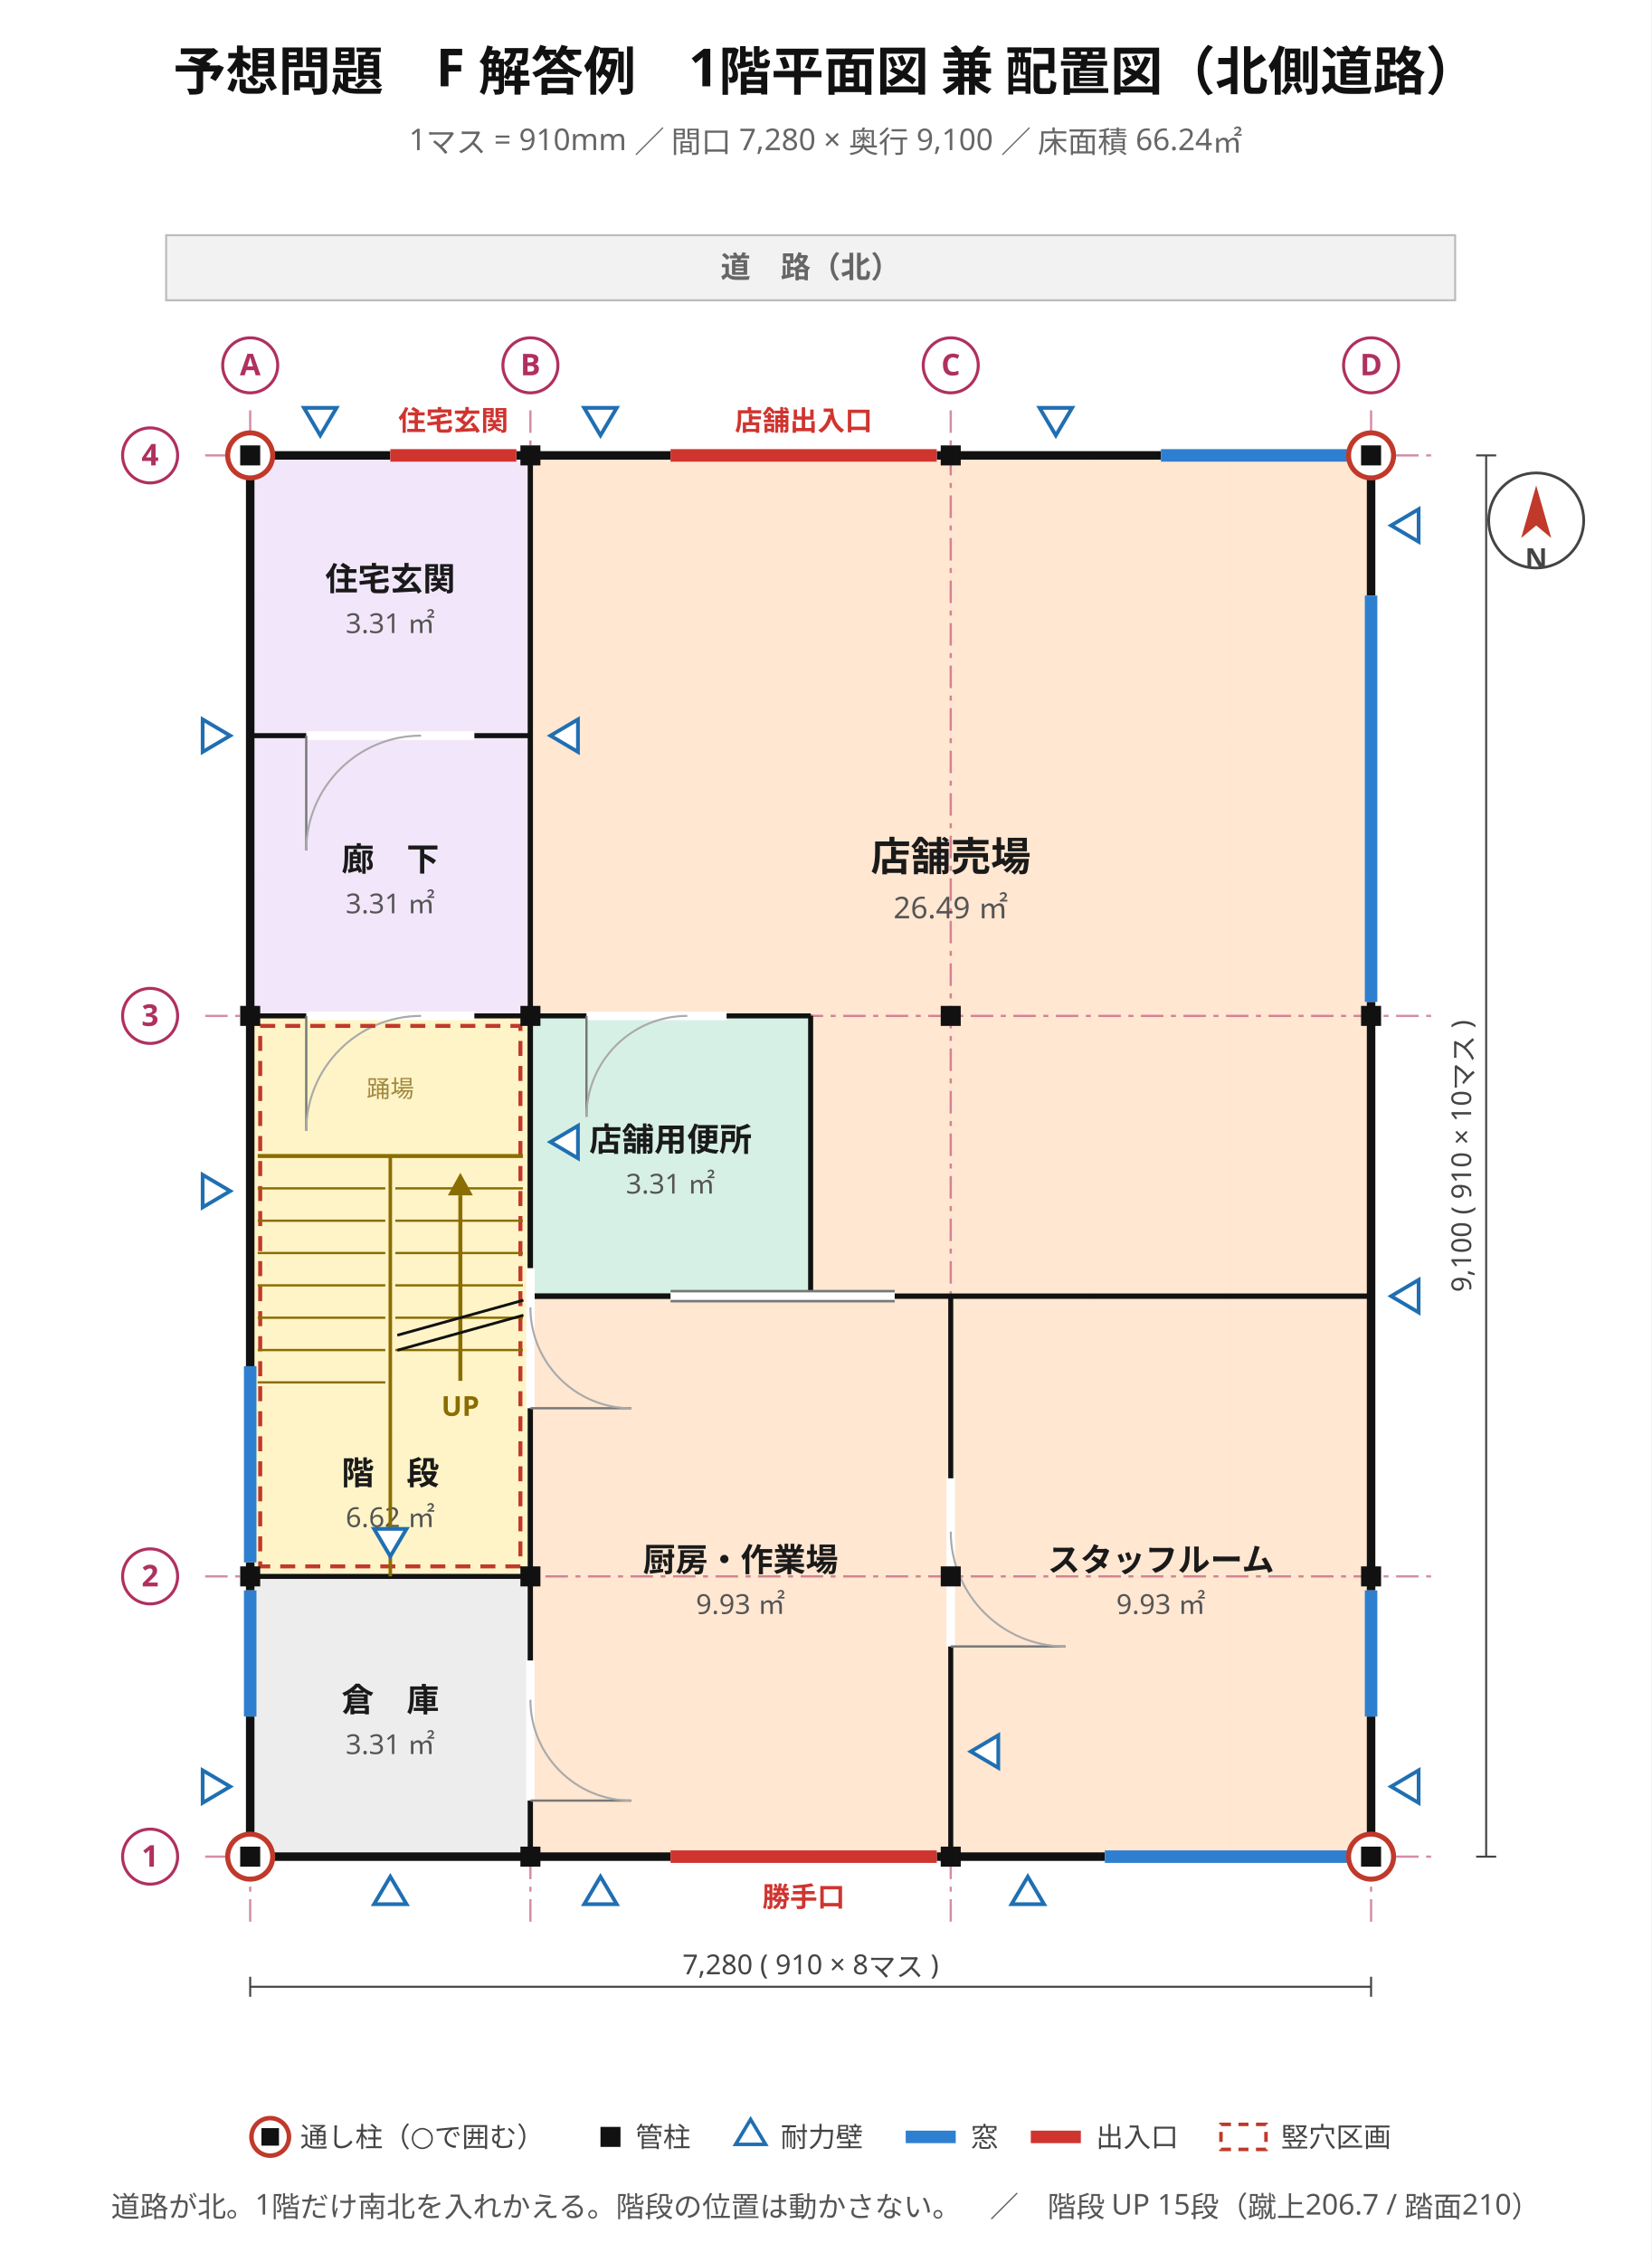
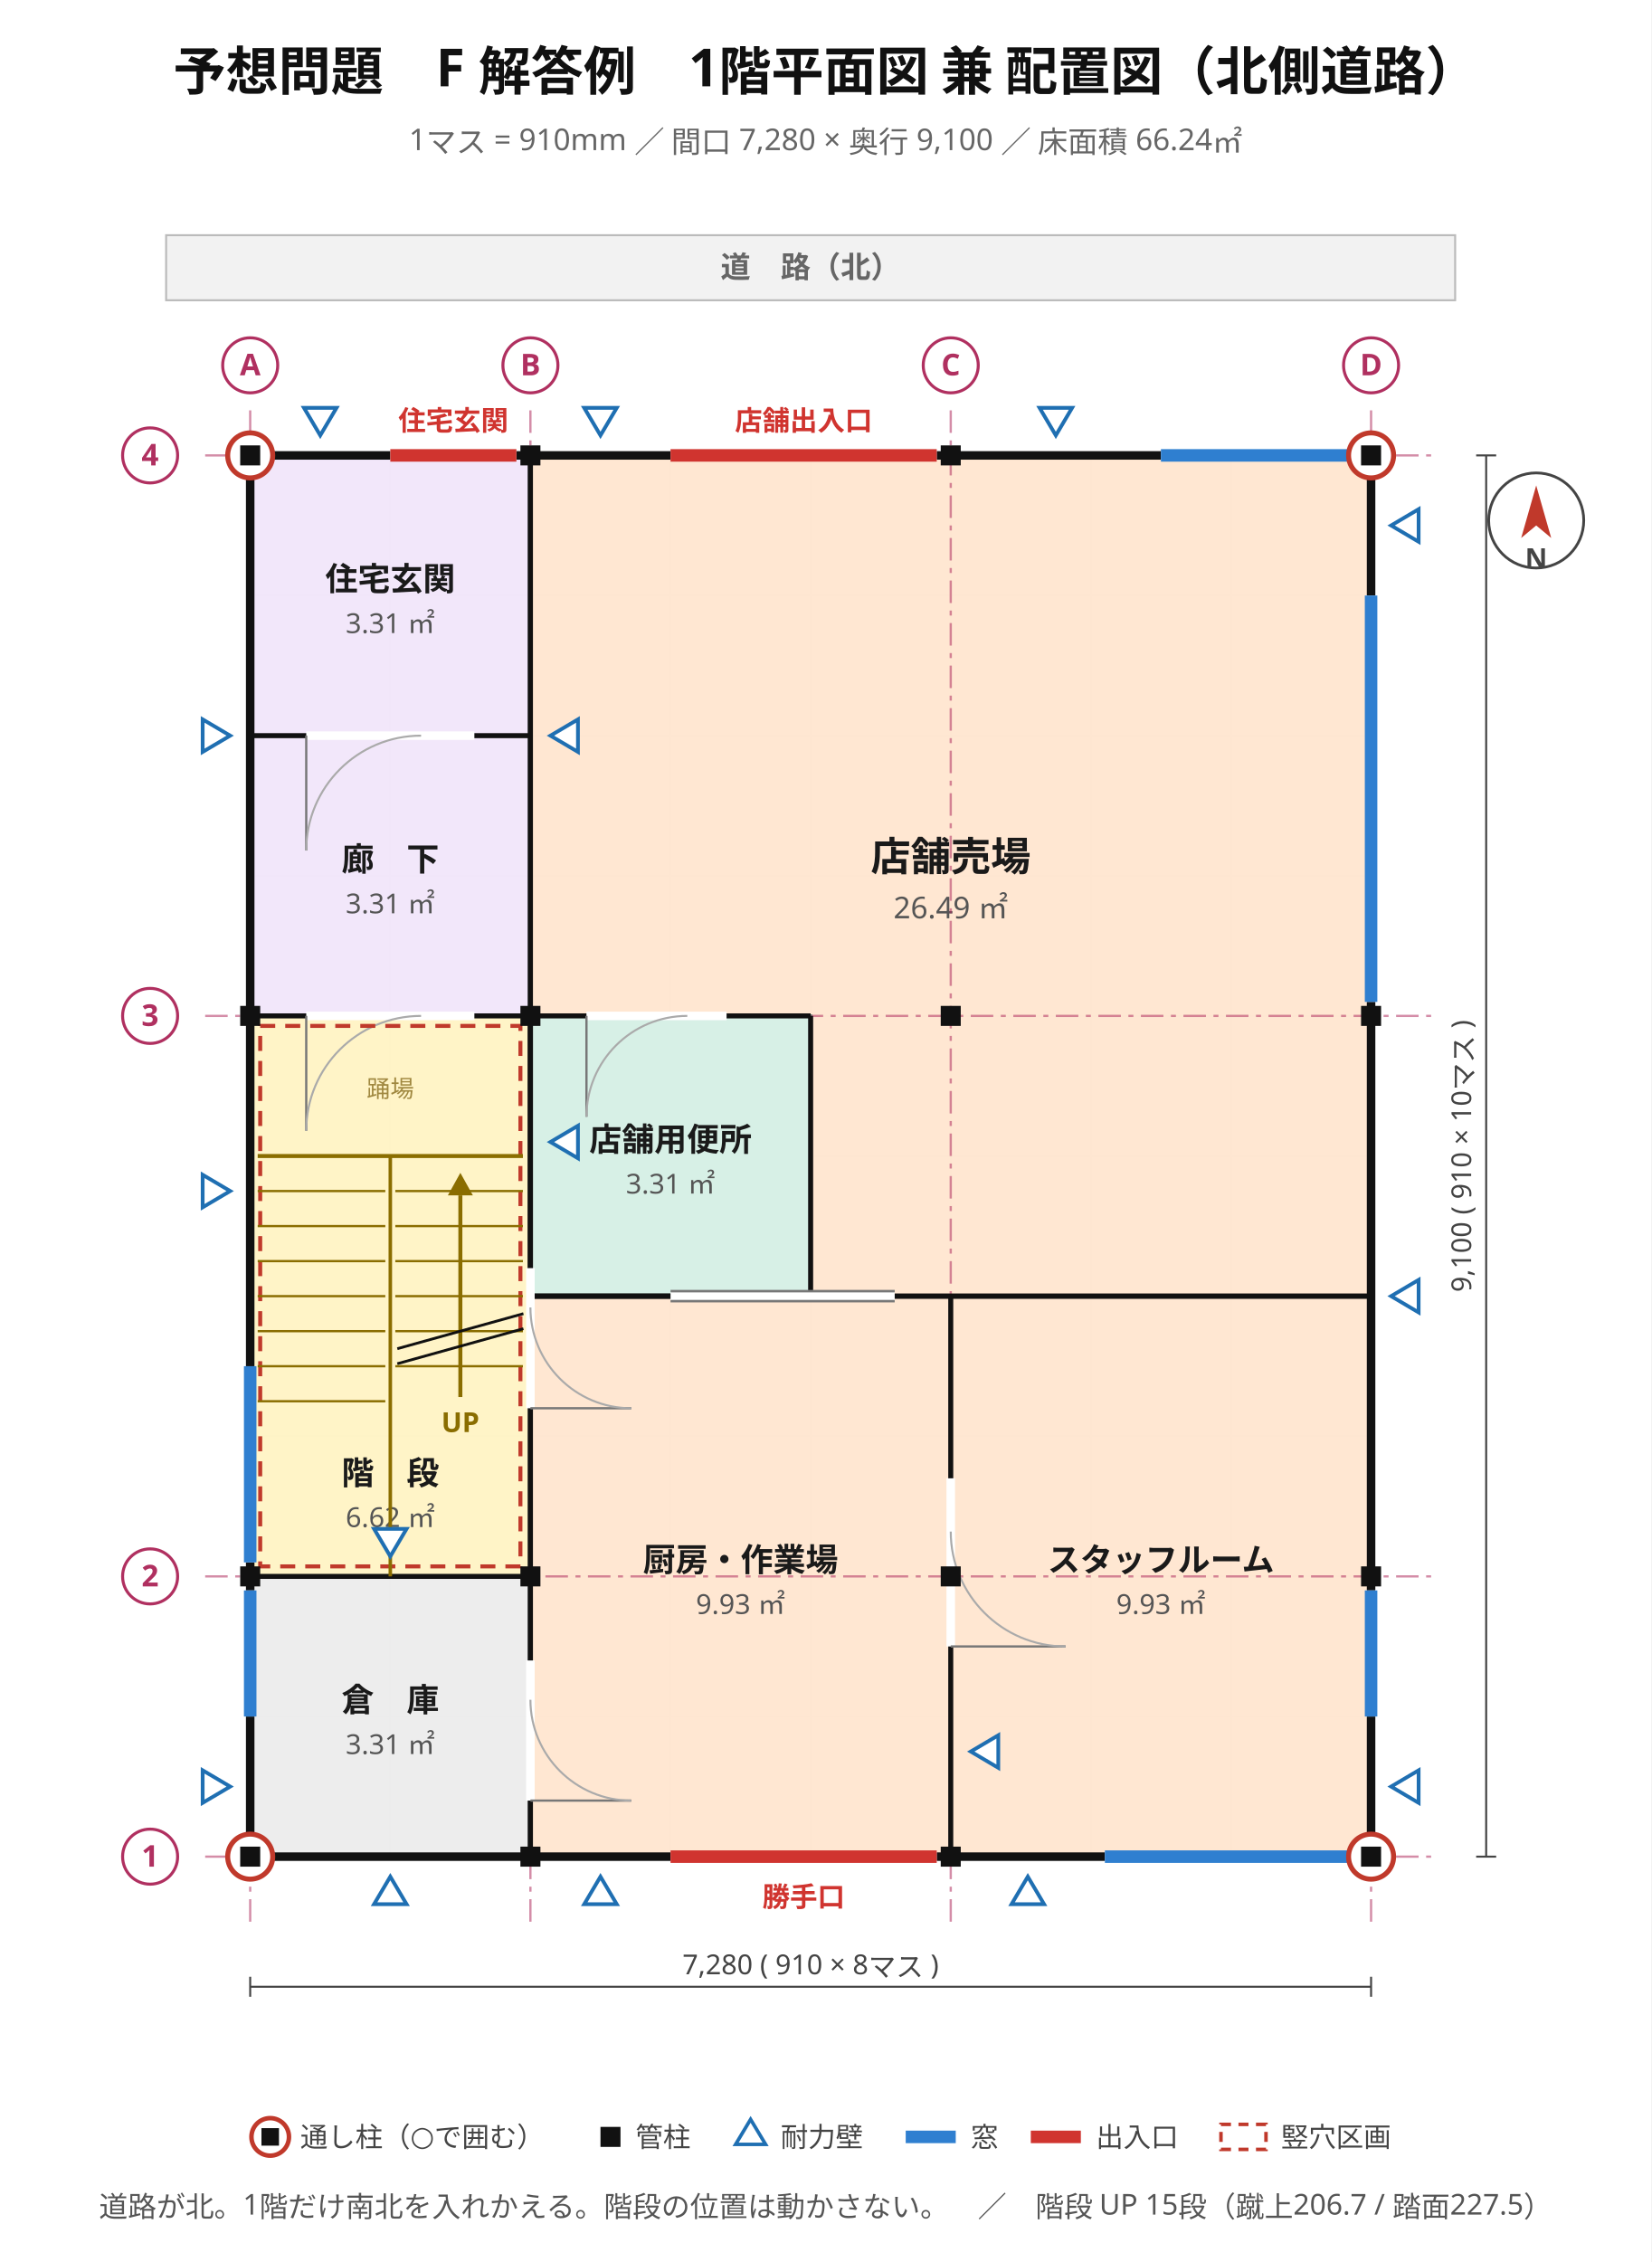
<svg xmlns="http://www.w3.org/2000/svg" viewBox="0 0 660 904" width="660" height="904" font-family="'Hiragino Sans','Hiragino Kaku Gothic ProN','Noto Sans JP','Yu Gothic',Meiryo,'IPAGothic',sans-serif">
  <rect width="660" height="904" fill="#ffffff" />
  <text x="330" y="36" font-size="21" text-anchor="middle" fill="#111" font-weight="700" font-family="'Hiragino Sans','Hiragino Kaku Gothic ProN','Noto Sans JP','Yu Gothic',Meiryo,'IPAGothic',sans-serif">予想問題　F 解答例　1階平面図 兼 配置図（北側道路）</text>
  <text x="330" y="60" font-size="12" text-anchor="middle" fill="#666" font-weight="400" font-family="'Hiragino Sans','Hiragino Kaku Gothic ProN','Noto Sans JP','Yu Gothic',Meiryo,'IPAGothic',sans-serif">1マス = 910mm ／ 間口 7,280 × 奥行 9,100 ／ 床面積 66.24㎡</text>
  <line x1="100" y1="182" x2="100" y2="742" stroke="#e8e8e8" stroke-width="0.7" />
  <line x1="156" y1="182" x2="156" y2="742" stroke="#e8e8e8" stroke-width="0.7" />
  <line x1="212" y1="182" x2="212" y2="742" stroke="#e8e8e8" stroke-width="0.7" />
  <line x1="268" y1="182" x2="268" y2="742" stroke="#e8e8e8" stroke-width="0.7" />
  <line x1="324" y1="182" x2="324" y2="742" stroke="#e8e8e8" stroke-width="0.7" />
  <line x1="380" y1="182" x2="380" y2="742" stroke="#e8e8e8" stroke-width="0.7" />
  <line x1="436" y1="182" x2="436" y2="742" stroke="#e8e8e8" stroke-width="0.7" />
  <line x1="492" y1="182" x2="492" y2="742" stroke="#e8e8e8" stroke-width="0.7" />
  <line x1="548" y1="182" x2="548" y2="742" stroke="#e8e8e8" stroke-width="0.7" />
  <line x1="100" y1="742" x2="548" y2="742" stroke="#e8e8e8" stroke-width="0.7" />
  <line x1="100" y1="686" x2="548" y2="686" stroke="#e8e8e8" stroke-width="0.7" />
  <line x1="100" y1="630" x2="548" y2="630" stroke="#e8e8e8" stroke-width="0.7" />
  <line x1="100" y1="574" x2="548" y2="574" stroke="#e8e8e8" stroke-width="0.7" />
  <line x1="100" y1="518" x2="548" y2="518" stroke="#e8e8e8" stroke-width="0.7" />
  <line x1="100" y1="462" x2="548" y2="462" stroke="#e8e8e8" stroke-width="0.7" />
  <line x1="100" y1="406" x2="548" y2="406" stroke="#e8e8e8" stroke-width="0.7" />
  <line x1="100" y1="350" x2="548" y2="350" stroke="#e8e8e8" stroke-width="0.7" />
  <line x1="100" y1="294" x2="548" y2="294" stroke="#e8e8e8" stroke-width="0.7" />
  <line x1="100" y1="238" x2="548" y2="238" stroke="#e8e8e8" stroke-width="0.7" />
  <line x1="100" y1="182" x2="548" y2="182" stroke="#e8e8e8" stroke-width="0.7" />
  <rect x="100" y="630" width="112" height="112" fill="#ececec" stroke="#8a8a8a" stroke-width="1.2" opacity="0.95" />
  <text x="156" y="684" font-size="13" text-anchor="middle" fill="#1a1a1a" font-weight="700" font-family="'Hiragino Sans','Hiragino Kaku Gothic ProN','Noto Sans JP','Yu Gothic',Meiryo,'IPAGothic',sans-serif">倉　庫</text>
  <text x="156" y="701" font-size="11" text-anchor="middle" fill="#555" font-weight="400" font-family="'Hiragino Sans','Hiragino Kaku Gothic ProN','Noto Sans JP','Yu Gothic',Meiryo,'IPAGothic',sans-serif">3.31 ㎡</text>
  <rect x="100" y="406" width="112" height="224" fill="#fff3c4" stroke="#bb9508" stroke-width="1.2" opacity="0.95" />
  <text x="156" y="593.28" font-size="13" text-anchor="middle" fill="#1a1a1a" font-weight="700" font-family="'Hiragino Sans','Hiragino Kaku Gothic ProN','Noto Sans JP','Yu Gothic',Meiryo,'IPAGothic',sans-serif">階　段</text>
  <text x="156" y="610.28" font-size="11" text-anchor="middle" fill="#555" font-weight="400" font-family="'Hiragino Sans','Hiragino Kaku Gothic ProN','Noto Sans JP','Yu Gothic',Meiryo,'IPAGothic',sans-serif">6.62 ㎡</text>
  <rect x="100" y="294" width="112" height="112" fill="#f1e6fa" stroke="#8b62b5" stroke-width="1.2" opacity="0.95" />
  <text x="156" y="348" font-size="13" text-anchor="middle" fill="#1a1a1a" font-weight="700" font-family="'Hiragino Sans','Hiragino Kaku Gothic ProN','Noto Sans JP','Yu Gothic',Meiryo,'IPAGothic',sans-serif">廊　下</text>
  <text x="156" y="365" font-size="11" text-anchor="middle" fill="#555" font-weight="400" font-family="'Hiragino Sans','Hiragino Kaku Gothic ProN','Noto Sans JP','Yu Gothic',Meiryo,'IPAGothic',sans-serif">3.31 ㎡</text>
  <rect x="100" y="182" width="112" height="112" fill="#f1e6fa" stroke="#8b62b5" stroke-width="1.2" opacity="0.95" />
  <text x="156" y="236" font-size="13" text-anchor="middle" fill="#1a1a1a" font-weight="700" font-family="'Hiragino Sans','Hiragino Kaku Gothic ProN','Noto Sans JP','Yu Gothic',Meiryo,'IPAGothic',sans-serif">住宅玄関</text>
  <text x="156" y="253" font-size="11" text-anchor="middle" fill="#555" font-weight="400" font-family="'Hiragino Sans','Hiragino Kaku Gothic ProN','Noto Sans JP','Yu Gothic',Meiryo,'IPAGothic',sans-serif">3.31 ㎡</text>
  <rect x="212" y="518" width="168" height="224" fill="#ffe6d0" stroke="#c9762f" stroke-width="1.2" opacity="0.95" />
  <text x="296" y="628" font-size="13" text-anchor="middle" fill="#1a1a1a" font-weight="700" font-family="'Hiragino Sans','Hiragino Kaku Gothic ProN','Noto Sans JP','Yu Gothic',Meiryo,'IPAGothic',sans-serif">厨房・作業場</text>
  <text x="296" y="645" font-size="11" text-anchor="middle" fill="#555" font-weight="400" font-family="'Hiragino Sans','Hiragino Kaku Gothic ProN','Noto Sans JP','Yu Gothic',Meiryo,'IPAGothic',sans-serif">9.93 ㎡</text>
  <rect x="380" y="518" width="168" height="224" fill="#ffe6d0" stroke="#c9762f" stroke-width="1.2" opacity="0.95" />
  <text x="464" y="628" font-size="13" text-anchor="middle" fill="#1a1a1a" font-weight="700" font-family="'Hiragino Sans','Hiragino Kaku Gothic ProN','Noto Sans JP','Yu Gothic',Meiryo,'IPAGothic',sans-serif">スタッフルーム</text>
  <text x="464" y="645" font-size="11" text-anchor="middle" fill="#555" font-weight="400" font-family="'Hiragino Sans','Hiragino Kaku Gothic ProN','Noto Sans JP','Yu Gothic',Meiryo,'IPAGothic',sans-serif">9.93 ㎡</text>
  <rect x="212" y="182" width="336" height="336" fill="#ffe6d0" stroke="#c9762f" stroke-width="1.2" opacity="0.95" />
  <text x="380" y="348" font-size="16" text-anchor="middle" fill="#1a1a1a" font-weight="700" font-family="'Hiragino Sans','Hiragino Kaku Gothic ProN','Noto Sans JP','Yu Gothic',Meiryo,'IPAGothic',sans-serif">店舗売場</text>
  <text x="380" y="367" font-size="12" text-anchor="middle" fill="#555" font-weight="400" font-family="'Hiragino Sans','Hiragino Kaku Gothic ProN','Noto Sans JP','Yu Gothic',Meiryo,'IPAGothic',sans-serif">26.49 ㎡</text>
  <rect x="212" y="406" width="112" height="112" fill="#d5f0e7" stroke="#2f9077" stroke-width="1.2" opacity="0.95" />
  <text x="268" y="460" font-size="13" text-anchor="middle" fill="#1a1a1a" font-weight="700" font-family="'Hiragino Sans','Hiragino Kaku Gothic ProN','Noto Sans JP','Yu Gothic',Meiryo,'IPAGothic',sans-serif">店舗用便所</text>
  <text x="268" y="477" font-size="11" text-anchor="middle" fill="#555" font-weight="400" font-family="'Hiragino Sans','Hiragino Kaku Gothic ProN','Noto Sans JP','Yu Gothic',Meiryo,'IPAGothic',sans-serif">3.31 ㎡</text>
  <line x1="100" y1="164" x2="100" y2="768" stroke="#b03060" stroke-width="0.9" stroke-dasharray="9 3 2 3" opacity="0.55" />
  <line x1="212" y1="164" x2="212" y2="768" stroke="#b03060" stroke-width="0.9" stroke-dasharray="9 3 2 3" opacity="0.55" />
  <line x1="380" y1="164" x2="380" y2="768" stroke="#b03060" stroke-width="0.9" stroke-dasharray="9 3 2 3" opacity="0.55" />
  <line x1="548" y1="164" x2="548" y2="768" stroke="#b03060" stroke-width="0.9" stroke-dasharray="9 3 2 3" opacity="0.55" />
  <line x1="82" y1="742" x2="574" y2="742" stroke="#b03060" stroke-width="0.9" stroke-dasharray="9 3 2 3" opacity="0.55" />
  <line x1="82" y1="630" x2="574" y2="630" stroke="#b03060" stroke-width="0.9" stroke-dasharray="9 3 2 3" opacity="0.55" />
  <line x1="82" y1="406" x2="574" y2="406" stroke="#b03060" stroke-width="0.9" stroke-dasharray="9 3 2 3" opacity="0.55" />
  <line x1="82" y1="182" x2="574" y2="182" stroke="#b03060" stroke-width="0.9" stroke-dasharray="9 3 2 3" opacity="0.55" />
  <rect x="100" y="182" width="448" height="560" stroke="#111" stroke-width="3.4" fill="none" />
  <line x1="268" y1="182" x2="374.4" y2="182" stroke="#ffffff" stroke-width="4.2" />
  <line x1="268" y1="182" x2="374.4" y2="182" stroke="#d0342f" stroke-width="5.0" />
  <text x="321.2" y="172" font-size="11" text-anchor="middle" fill="#d0342f" font-weight="700" font-family="'Hiragino Sans','Hiragino Kaku Gothic ProN','Noto Sans JP','Yu Gothic',Meiryo,'IPAGothic',sans-serif">店舗出入口</text>
  <line x1="156" y1="182" x2="206.4" y2="182" stroke="#ffffff" stroke-width="4.2" />
  <line x1="156" y1="182" x2="206.4" y2="182" stroke="#d0342f" stroke-width="5.0" />
  <text x="181.2" y="172" font-size="11" text-anchor="middle" fill="#d0342f" font-weight="700" font-family="'Hiragino Sans','Hiragino Kaku Gothic ProN','Noto Sans JP','Yu Gothic',Meiryo,'IPAGothic',sans-serif">住宅玄関</text>
  <line x1="464" y1="182" x2="542.4" y2="182" stroke="#ffffff" stroke-width="4.2" />
  <line x1="464" y1="182" x2="542.4" y2="182" stroke="#2f7fd0" stroke-width="5.0" />
  <line x1="268" y1="742" x2="374.4" y2="742" stroke="#ffffff" stroke-width="4.2" />
  <line x1="268" y1="742" x2="374.4" y2="742" stroke="#d0342f" stroke-width="5.0" />
  <text x="321.2" y="762" font-size="11" text-anchor="middle" fill="#d0342f" font-weight="700" font-family="'Hiragino Sans','Hiragino Kaku Gothic ProN','Noto Sans JP','Yu Gothic',Meiryo,'IPAGothic',sans-serif">勝手口</text>
  <line x1="441.6" y1="742" x2="542.4" y2="742" stroke="#ffffff" stroke-width="4.2" />
  <line x1="441.6" y1="742" x2="542.4" y2="742" stroke="#2f7fd0" stroke-width="5.0" />
  <line x1="548" y1="686" x2="548" y2="635.6" stroke="#ffffff" stroke-width="4.2" />
  <line x1="548" y1="686" x2="548" y2="635.6" stroke="#2f7fd0" stroke-width="5.0" />
  <line x1="548" y1="400.4" x2="548" y2="238" stroke="#ffffff" stroke-width="4.2" />
  <line x1="548" y1="400.4" x2="548" y2="238" stroke="#2f7fd0" stroke-width="5.0" />
  <line x1="100" y1="686" x2="100" y2="635.6" stroke="#ffffff" stroke-width="4.2" />
  <line x1="100" y1="686" x2="100" y2="635.6" stroke="#2f7fd0" stroke-width="5.0" />
  <line x1="100" y1="624.4" x2="100" y2="546" stroke="#ffffff" stroke-width="4.2" />
  <line x1="100" y1="624.4" x2="100" y2="546" stroke="#2f7fd0" stroke-width="5.0" />
+   <line x1="212" y1="406" x2="324" y2="406" stroke="#111" stroke-width="2.0" />
+   <line x1="380" y1="518" x2="548" y2="518" stroke="#111" stroke-width="2.0" />
+   <line x1="212" y1="294" x2="212" y2="182" stroke="#111" stroke-width="2.0" />
+   <line x1="100" y1="294" x2="212" y2="294" stroke="#111" stroke-width="2.0" />
+   <line x1="212" y1="630" x2="212" y2="406" stroke="#111" stroke-width="2.0" />
  <line x1="212" y1="518" x2="212" y2="406" stroke="#111" stroke-width="2.0" />
-   <line x1="212" y1="406" x2="324" y2="406" stroke="#111" stroke-width="2.0" />
+   <line x1="212" y1="742" x2="212" y2="630" stroke="#111" stroke-width="2.0" />
+   <line x1="100" y1="406" x2="212" y2="406" stroke="#111" stroke-width="2.0" />
+   <line x1="324" y1="518" x2="324" y2="406" stroke="#111" stroke-width="2.0" />
  <line x1="212" y1="518" x2="380" y2="518" stroke="#111" stroke-width="2.0" />
  <line x1="212" y1="518" x2="548" y2="518" stroke="#111" stroke-width="2.0" />
-   <line x1="212" y1="742" x2="212" y2="630" stroke="#111" stroke-width="2.0" />
+   <line x1="100" y1="630" x2="212" y2="630" stroke="#111" stroke-width="2.0" />
+   <line x1="380" y1="742" x2="380" y2="518" stroke="#111" stroke-width="2.0" />
+   <line x1="212" y1="406" x2="212" y2="294" stroke="#111" stroke-width="2.0" />
+   <line x1="212" y1="742" x2="212" y2="518" stroke="#111" stroke-width="2.0" />
  <line x1="212" y1="518" x2="324" y2="518" stroke="#111" stroke-width="2.0" />
-   <line x1="212" y1="406" x2="212" y2="294" stroke="#111" stroke-width="2.0" />
-   <line x1="100" y1="294" x2="212" y2="294" stroke="#111" stroke-width="2.0" />
-   <line x1="100" y1="406" x2="212" y2="406" stroke="#111" stroke-width="2.0" />
-   <line x1="212" y1="742" x2="212" y2="518" stroke="#111" stroke-width="2.0" />
-   <line x1="100" y1="630" x2="212" y2="630" stroke="#111" stroke-width="2.0" />
  <line x1="212" y1="518" x2="212" y2="182" stroke="#111" stroke-width="2.0" />
-   <line x1="324" y1="518" x2="324" y2="406" stroke="#111" stroke-width="2.0" />
-   <line x1="380" y1="518" x2="548" y2="518" stroke="#111" stroke-width="2.0" />
-   <line x1="380" y1="742" x2="380" y2="518" stroke="#111" stroke-width="2.0" />
-   <line x1="212" y1="294" x2="212" y2="182" stroke="#111" stroke-width="2.0" />
-   <line x1="212" y1="630" x2="212" y2="406" stroke="#111" stroke-width="2.0" />
  <line x1="122.4" y1="294" x2="189.6" y2="294" stroke="#ffffff" stroke-width="3.4" />
  <line x1="122.4" y1="294" x2="122.4" y2="339.92" stroke="#777" stroke-width="0.9" />
  <path d="M 122.4 339.9 A 45.9 45.9 0 0 1 168.3 294.0" stroke="#aaa" stroke-width="0.8" fill="none" />
  <line x1="122.4" y1="406" x2="189.6" y2="406" stroke="#ffffff" stroke-width="3.4" />
  <line x1="122.4" y1="406" x2="122.4" y2="451.92" stroke="#777" stroke-width="0.9" />
  <path d="M 122.4 451.9 A 45.9 45.9 0 0 1 168.3 406.0" stroke="#aaa" stroke-width="0.8" fill="none" />
  <line x1="212" y1="562.8" x2="212" y2="506.8" stroke="#ffffff" stroke-width="3.4" />
  <line x1="212" y1="562.8" x2="252.32" y2="562.8" stroke="#777" stroke-width="0.9" />
  <path d="M 252.3 562.8 A 40.3 40.3 0 0 1 212.0 522.5" stroke="#aaa" stroke-width="0.8" fill="none" />
  <line x1="234.4" y1="406" x2="290.4" y2="406" stroke="#ffffff" stroke-width="3.4" />
  <line x1="234.4" y1="406" x2="234.4" y2="446.32" stroke="#777" stroke-width="0.9" />
  <path d="M 234.4 446.3 A 40.3 40.3 0 0 1 274.7 406.0" stroke="#aaa" stroke-width="0.8" fill="none" />
  <line x1="268" y1="518" x2="357.6" y2="518" stroke="#ffffff" stroke-width="3.4" />
  <line x1="268" y1="516" x2="357.6" y2="516" stroke="#777" stroke-width="1.0" />
  <line x1="268" y1="520" x2="357.6" y2="520" stroke="#777" stroke-width="1.0" />
  <line x1="212" y1="719.6" x2="212" y2="663.6" stroke="#ffffff" stroke-width="3.4" />
  <line x1="212" y1="719.6" x2="252.32" y2="719.6" stroke="#777" stroke-width="0.9" />
  <path d="M 252.3 719.6 A 40.3 40.3 0 0 1 212.0 679.3" stroke="#aaa" stroke-width="0.8" fill="none" />
  <line x1="380" y1="658" x2="380" y2="590.8" stroke="#ffffff" stroke-width="3.4" />
  <line x1="380" y1="658" x2="425.92" y2="658" stroke="#777" stroke-width="0.9" />
  <path d="M 425.9 658.0 A 45.9 45.9 0 0 1 380.0 612.1" stroke="#aaa" stroke-width="0.8" fill="none" />
  <rect x="104" y="410" width="104" height="216" fill="none" stroke="#c0392b" stroke-width="1.6" stroke-dasharray="6 4" />
  <line x1="103" y1="462" x2="209" y2="462" stroke="#8a6d00" stroke-width="1.6" />
  <line x1="156" y1="630" x2="156" y2="462" stroke="#8a6d00" stroke-width="1.4" />
-   <line x1="158" y1="474.92" x2="209" y2="474.92" stroke="#8a6d00" stroke-width="0.9" />
-   <line x1="158" y1="487.85" x2="209" y2="487.85" stroke="#8a6d00" stroke-width="0.9" />
-   <line x1="158" y1="500.77" x2="209" y2="500.77" stroke="#8a6d00" stroke-width="0.9" />
-   <line x1="158" y1="513.69" x2="209" y2="513.69" stroke="#8a6d00" stroke-width="0.9" />
-   <line x1="158" y1="526.62" x2="209" y2="526.62" stroke="#8a6d00" stroke-width="0.9" />
-   <line x1="158" y1="539.54" x2="209" y2="539.54" stroke="#8a6d00" stroke-width="0.9" />
-   <line x1="103" y1="474.92" x2="154" y2="474.92" stroke="#8a6d00" stroke-width="0.9" />
-   <line x1="103" y1="487.85" x2="154" y2="487.85" stroke="#8a6d00" stroke-width="0.9" />
-   <line x1="103" y1="500.77" x2="154" y2="500.77" stroke="#8a6d00" stroke-width="0.9" />
-   <line x1="103" y1="513.69" x2="154" y2="513.69" stroke="#8a6d00" stroke-width="0.9" />
-   <line x1="103" y1="526.62" x2="154" y2="526.62" stroke="#8a6d00" stroke-width="0.9" />
-   <line x1="103" y1="539.54" x2="154" y2="539.54" stroke="#8a6d00" stroke-width="0.9" />
-   <line x1="103" y1="552.46" x2="154" y2="552.46" stroke="#8a6d00" stroke-width="0.9" />
-   <line x1="184" y1="551.86" x2="184" y2="477.72" stroke="#8a6d00" stroke-width="1.6" />
+   <line x1="158" y1="476" x2="209" y2="476" stroke="#8a6d00" stroke-width="0.9" />
+   <line x1="158" y1="490" x2="209" y2="490" stroke="#8a6d00" stroke-width="0.9" />
+   <line x1="158" y1="504" x2="209" y2="504" stroke="#8a6d00" stroke-width="0.9" />
+   <line x1="158" y1="518" x2="209" y2="518" stroke="#8a6d00" stroke-width="0.9" />
+   <line x1="158" y1="532" x2="209" y2="532" stroke="#8a6d00" stroke-width="0.9" />
+   <line x1="158" y1="546" x2="209" y2="546" stroke="#8a6d00" stroke-width="0.9" />
+   <line x1="103" y1="476" x2="154" y2="476" stroke="#8a6d00" stroke-width="0.9" />
+   <line x1="103" y1="490" x2="154" y2="490" stroke="#8a6d00" stroke-width="0.9" />
+   <line x1="103" y1="504" x2="154" y2="504" stroke="#8a6d00" stroke-width="0.9" />
+   <line x1="103" y1="518" x2="154" y2="518" stroke="#8a6d00" stroke-width="0.9" />
+   <line x1="103" y1="532" x2="154" y2="532" stroke="#8a6d00" stroke-width="0.9" />
+   <line x1="103" y1="546" x2="154" y2="546" stroke="#8a6d00" stroke-width="0.9" />
+   <line x1="103" y1="560" x2="154" y2="560" stroke="#8a6d00" stroke-width="0.9" />
+   <line x1="184" y1="558.32" x2="184" y2="477.72" stroke="#8a6d00" stroke-width="1.6" />
  <polygon points="184,468.72 179,477.72 189,477.72" fill="#8a6d00" />
-   <text x="184" y="565.86" font-size="11" text-anchor="middle" fill="#8a6d00" font-weight="700" font-family="'Hiragino Sans','Hiragino Kaku Gothic ProN','Noto Sans JP','Yu Gothic',Meiryo,'IPAGothic',sans-serif">UP</text>
-   <line x1="158.8" y1="533.62" x2="209.2" y2="519.62" stroke="#111" stroke-width="1.1" />
-   <line x1="158.8" y1="539.62" x2="209.2" y2="525.62" stroke="#111" stroke-width="1.1" />
+   <text x="184" y="572.32" font-size="11" text-anchor="middle" fill="#8a6d00" font-weight="700" font-family="'Hiragino Sans','Hiragino Kaku Gothic ProN','Noto Sans JP','Yu Gothic',Meiryo,'IPAGothic',sans-serif">UP</text>
+   <line x1="158.8" y1="539" x2="209.2" y2="525" stroke="#111" stroke-width="1.1" />
+   <line x1="158.8" y1="545" x2="209.2" y2="531" stroke="#111" stroke-width="1.1" />
  <text x="156" y="438.48" font-size="9.5" text-anchor="middle" fill="#a08840" font-weight="400" font-family="'Hiragino Sans','Hiragino Kaku Gothic ProN','Noto Sans JP','Yu Gothic',Meiryo,'IPAGothic',sans-serif">踊場</text>
  <polygon points="92,714 81,707.5 81,720.5" fill="#ffffff" stroke="#1f6fb2" stroke-width="1.5" />
  <polygon points="92,476 81,469.5 81,482.5" fill="#ffffff" stroke="#1f6fb2" stroke-width="1.5" />
  <polygon points="92,294 81,287.5 81,300.5" fill="#ffffff" stroke="#1f6fb2" stroke-width="1.5" />
  <polygon points="220,456.4 231,449.9 231,462.9" fill="#ffffff" stroke="#1f6fb2" stroke-width="1.5" />
  <polygon points="220,294 231,287.5 231,300.5" fill="#ffffff" stroke="#1f6fb2" stroke-width="1.5" />
  <polygon points="388,700 399,693.5 399,706.5" fill="#ffffff" stroke="#1f6fb2" stroke-width="1.5" />
  <polygon points="556,714 567,707.5 567,720.5" fill="#ffffff" stroke="#1f6fb2" stroke-width="1.5" />
  <polygon points="556,518 567,511.5 567,524.5" fill="#ffffff" stroke="#1f6fb2" stroke-width="1.5" />
  <polygon points="556,210 567,203.5 567,216.5" fill="#ffffff" stroke="#1f6fb2" stroke-width="1.5" />
  <polygon points="156,750 149.5,761 162.5,761" fill="#ffffff" stroke="#1f6fb2" stroke-width="1.5" />
  <polygon points="240,750 233.5,761 246.5,761" fill="#ffffff" stroke="#1f6fb2" stroke-width="1.5" />
  <polygon points="410.8,750 404.3,761 417.3,761" fill="#ffffff" stroke="#1f6fb2" stroke-width="1.5" />
  <polygon points="156,622 149.5,611 162.5,611" fill="#ffffff" stroke="#1f6fb2" stroke-width="1.5" />
  <polygon points="128,174 121.5,163 134.5,163" fill="#ffffff" stroke="#1f6fb2" stroke-width="1.5" />
  <polygon points="240,174 233.5,163 246.5,163" fill="#ffffff" stroke="#1f6fb2" stroke-width="1.5" />
  <polygon points="422,174 415.5,163 428.5,163" fill="#ffffff" stroke="#1f6fb2" stroke-width="1.5" />
  <rect x="208" y="738" width="8" height="8" fill="#111" />
  <rect x="376" y="738" width="8" height="8" fill="#111" />
  <rect x="96" y="626" width="8" height="8" fill="#111" />
  <rect x="544" y="626" width="8" height="8" fill="#111" />
  <rect x="96" y="402" width="8" height="8" fill="#111" />
  <rect x="544" y="402" width="8" height="8" fill="#111" />
  <rect x="208" y="178" width="8" height="8" fill="#111" />
  <rect x="376" y="178" width="8" height="8" fill="#111" />
  <rect x="208" y="626" width="8" height="8" fill="#111" />
  <rect x="376" y="626" width="8" height="8" fill="#111" />
  <rect x="208" y="402" width="8" height="8" fill="#111" />
  <rect x="376" y="402" width="8" height="8" fill="#111" />
  <circle cx="100" cy="742" r="9" fill="#ffffff" stroke="#c0392b" stroke-width="2.0" />
  <rect x="96" y="738" width="8" height="8" fill="#111" />
  <circle cx="548" cy="742" r="9" fill="#ffffff" stroke="#c0392b" stroke-width="2.0" />
  <rect x="544" y="738" width="8" height="8" fill="#111" />
  <circle cx="100" cy="182" r="9" fill="#ffffff" stroke="#c0392b" stroke-width="2.0" />
  <rect x="96" y="178" width="8" height="8" fill="#111" />
  <circle cx="548" cy="182" r="9" fill="#ffffff" stroke="#c0392b" stroke-width="2.0" />
  <rect x="544" y="178" width="8" height="8" fill="#111" />
  <circle cx="100" cy="146" r="11" fill="#ffffff" stroke="#b03060" stroke-width="1.2" />
  <text x="100" y="150" font-size="12" text-anchor="middle" fill="#b03060" font-weight="700" font-family="'Hiragino Sans','Hiragino Kaku Gothic ProN','Noto Sans JP','Yu Gothic',Meiryo,'IPAGothic',sans-serif">A</text>
  <circle cx="212" cy="146" r="11" fill="#ffffff" stroke="#b03060" stroke-width="1.2" />
  <text x="212" y="150" font-size="12" text-anchor="middle" fill="#b03060" font-weight="700" font-family="'Hiragino Sans','Hiragino Kaku Gothic ProN','Noto Sans JP','Yu Gothic',Meiryo,'IPAGothic',sans-serif">B</text>
  <circle cx="380" cy="146" r="11" fill="#ffffff" stroke="#b03060" stroke-width="1.2" />
  <text x="380" y="150" font-size="12" text-anchor="middle" fill="#b03060" font-weight="700" font-family="'Hiragino Sans','Hiragino Kaku Gothic ProN','Noto Sans JP','Yu Gothic',Meiryo,'IPAGothic',sans-serif">C</text>
  <circle cx="548" cy="146" r="11" fill="#ffffff" stroke="#b03060" stroke-width="1.2" />
  <text x="548" y="150" font-size="12" text-anchor="middle" fill="#b03060" font-weight="700" font-family="'Hiragino Sans','Hiragino Kaku Gothic ProN','Noto Sans JP','Yu Gothic',Meiryo,'IPAGothic',sans-serif">D</text>
  <circle cx="60" cy="742" r="11" fill="#ffffff" stroke="#b03060" stroke-width="1.2" />
  <text x="60" y="746" font-size="12" text-anchor="middle" fill="#b03060" font-weight="700" font-family="'Hiragino Sans','Hiragino Kaku Gothic ProN','Noto Sans JP','Yu Gothic',Meiryo,'IPAGothic',sans-serif">1</text>
  <circle cx="60" cy="630" r="11" fill="#ffffff" stroke="#b03060" stroke-width="1.2" />
  <text x="60" y="634" font-size="12" text-anchor="middle" fill="#b03060" font-weight="700" font-family="'Hiragino Sans','Hiragino Kaku Gothic ProN','Noto Sans JP','Yu Gothic',Meiryo,'IPAGothic',sans-serif">2</text>
  <circle cx="60" cy="406" r="11" fill="#ffffff" stroke="#b03060" stroke-width="1.2" />
  <text x="60" y="410" font-size="12" text-anchor="middle" fill="#b03060" font-weight="700" font-family="'Hiragino Sans','Hiragino Kaku Gothic ProN','Noto Sans JP','Yu Gothic',Meiryo,'IPAGothic',sans-serif">3</text>
  <circle cx="60" cy="182" r="11" fill="#ffffff" stroke="#b03060" stroke-width="1.2" />
  <text x="60" y="186" font-size="12" text-anchor="middle" fill="#b03060" font-weight="700" font-family="'Hiragino Sans','Hiragino Kaku Gothic ProN','Noto Sans JP','Yu Gothic',Meiryo,'IPAGothic',sans-serif">4</text>
  <line x1="100" y1="794" x2="548" y2="794" stroke="#444" stroke-width="0.8" />
  <line x1="100" y1="790" x2="100" y2="798" stroke="#444" stroke-width="0.8" />
  <line x1="548" y1="790" x2="548" y2="798" stroke="#444" stroke-width="0.8" />
  <text x="324" y="789" font-size="11" text-anchor="middle" fill="#444" font-weight="400" font-family="'Hiragino Sans','Hiragino Kaku Gothic ProN','Noto Sans JP','Yu Gothic',Meiryo,'IPAGothic',sans-serif">7,280  ( 910 × 8マス )</text>
  <line x1="594" y1="742" x2="594" y2="182" stroke="#444" stroke-width="0.8" />
  <line x1="590" y1="742" x2="598" y2="742" stroke="#444" stroke-width="0.8" />
  <line x1="590" y1="182" x2="598" y2="182" stroke="#444" stroke-width="0.8" />
  <g transform="translate(588,462) rotate(-90)">
    <text x="0" y="0" font-size="11" text-anchor="middle" fill="#444" font-weight="400" font-family="'Hiragino Sans','Hiragino Kaku Gothic ProN','Noto Sans JP','Yu Gothic',Meiryo,'IPAGothic',sans-serif">9,100  ( 910 × 10マス )</text>
  </g>
  <circle cx="614" cy="208" r="19" fill="#ffffff" stroke="#444" stroke-width="1.1" />
  <polygon points="614,194 608,215 614,210 620,215" fill="#c0392b" />
  <text x="614" y="227" font-size="11" text-anchor="middle" fill="#444" font-weight="700" font-family="'Hiragino Sans','Hiragino Kaku Gothic ProN','Noto Sans JP','Yu Gothic',Meiryo,'IPAGothic',sans-serif">N</text>
  <rect x="66.4" y="94" width="515.2" height="26" fill="#f2f2f2" stroke="#bbb" stroke-width="0.8" />
  <text x="324" y="111" font-size="12" text-anchor="middle" fill="#666" font-weight="700" font-family="'Hiragino Sans','Hiragino Kaku Gothic ProN','Noto Sans JP','Yu Gothic',Meiryo,'IPAGothic',sans-serif">道　路（北）</text>
  <circle cx="108" cy="854" r="7.5" fill="#ffffff" stroke="#c0392b" stroke-width="1.8" />
  <rect x="104.5" y="850.5" width="7" height="7" fill="#111" />
  <text x="120" y="858" font-size="11" text-anchor="start" fill="#444" font-weight="400" font-family="'Hiragino Sans','Hiragino Kaku Gothic ProN','Noto Sans JP','Yu Gothic',Meiryo,'IPAGothic',sans-serif">通し柱（○で囲む）</text>
  <rect x="240" y="850" width="8" height="8" fill="#111" />
  <text x="254" y="858" font-size="11" text-anchor="start" fill="#444" font-weight="400" font-family="'Hiragino Sans','Hiragino Kaku Gothic ProN','Noto Sans JP','Yu Gothic',Meiryo,'IPAGothic',sans-serif">管柱</text>
  <polygon points="300,847 294,857 306,857" fill="#fff" stroke="#1f6fb2" stroke-width="1.4" />
  <text x="312" y="858" font-size="11" text-anchor="start" fill="#444" font-weight="400" font-family="'Hiragino Sans','Hiragino Kaku Gothic ProN','Noto Sans JP','Yu Gothic',Meiryo,'IPAGothic',sans-serif">耐力壁</text>
  <line x1="362" y1="854" x2="382" y2="854" stroke="#2f7fd0" stroke-width="5" />
  <text x="388" y="858" font-size="11" text-anchor="start" fill="#444" font-weight="400" font-family="'Hiragino Sans','Hiragino Kaku Gothic ProN','Noto Sans JP','Yu Gothic',Meiryo,'IPAGothic',sans-serif">窓</text>
  <line x1="412" y1="854" x2="432" y2="854" stroke="#d0342f" stroke-width="5" />
  <text x="438" y="858" font-size="11" text-anchor="start" fill="#444" font-weight="400" font-family="'Hiragino Sans','Hiragino Kaku Gothic ProN','Noto Sans JP','Yu Gothic',Meiryo,'IPAGothic',sans-serif">出入口</text>
  <rect x="488" y="849" width="18" height="10" fill="none" stroke="#c0392b" stroke-width="1.4" stroke-dasharray="4 3" />
  <text x="512" y="858" font-size="11" text-anchor="start" fill="#444" font-weight="400" font-family="'Hiragino Sans','Hiragino Kaku Gothic ProN','Noto Sans JP','Yu Gothic',Meiryo,'IPAGothic',sans-serif">竪穴区画</text>
-   <text x="330" y="886" font-size="11.5" text-anchor="middle" fill="#555" font-weight="400" font-family="'Hiragino Sans','Hiragino Kaku Gothic ProN','Noto Sans JP','Yu Gothic',Meiryo,'IPAGothic',sans-serif">道路が北。1階だけ南北を入れかえる。階段の位置は動かさない。　／　階段 UP 15段（蹴上206.7 / 踏面210）</text>
+   <text x="330" y="886" font-size="11.5" text-anchor="middle" fill="#555" font-weight="400" font-family="'Hiragino Sans','Hiragino Kaku Gothic ProN','Noto Sans JP','Yu Gothic',Meiryo,'IPAGothic',sans-serif">道路が北。1階だけ南北を入れかえる。階段の位置は動かさない。　／　階段 UP 15段（蹴上206.7 / 踏面227.5）</text>
</svg>
